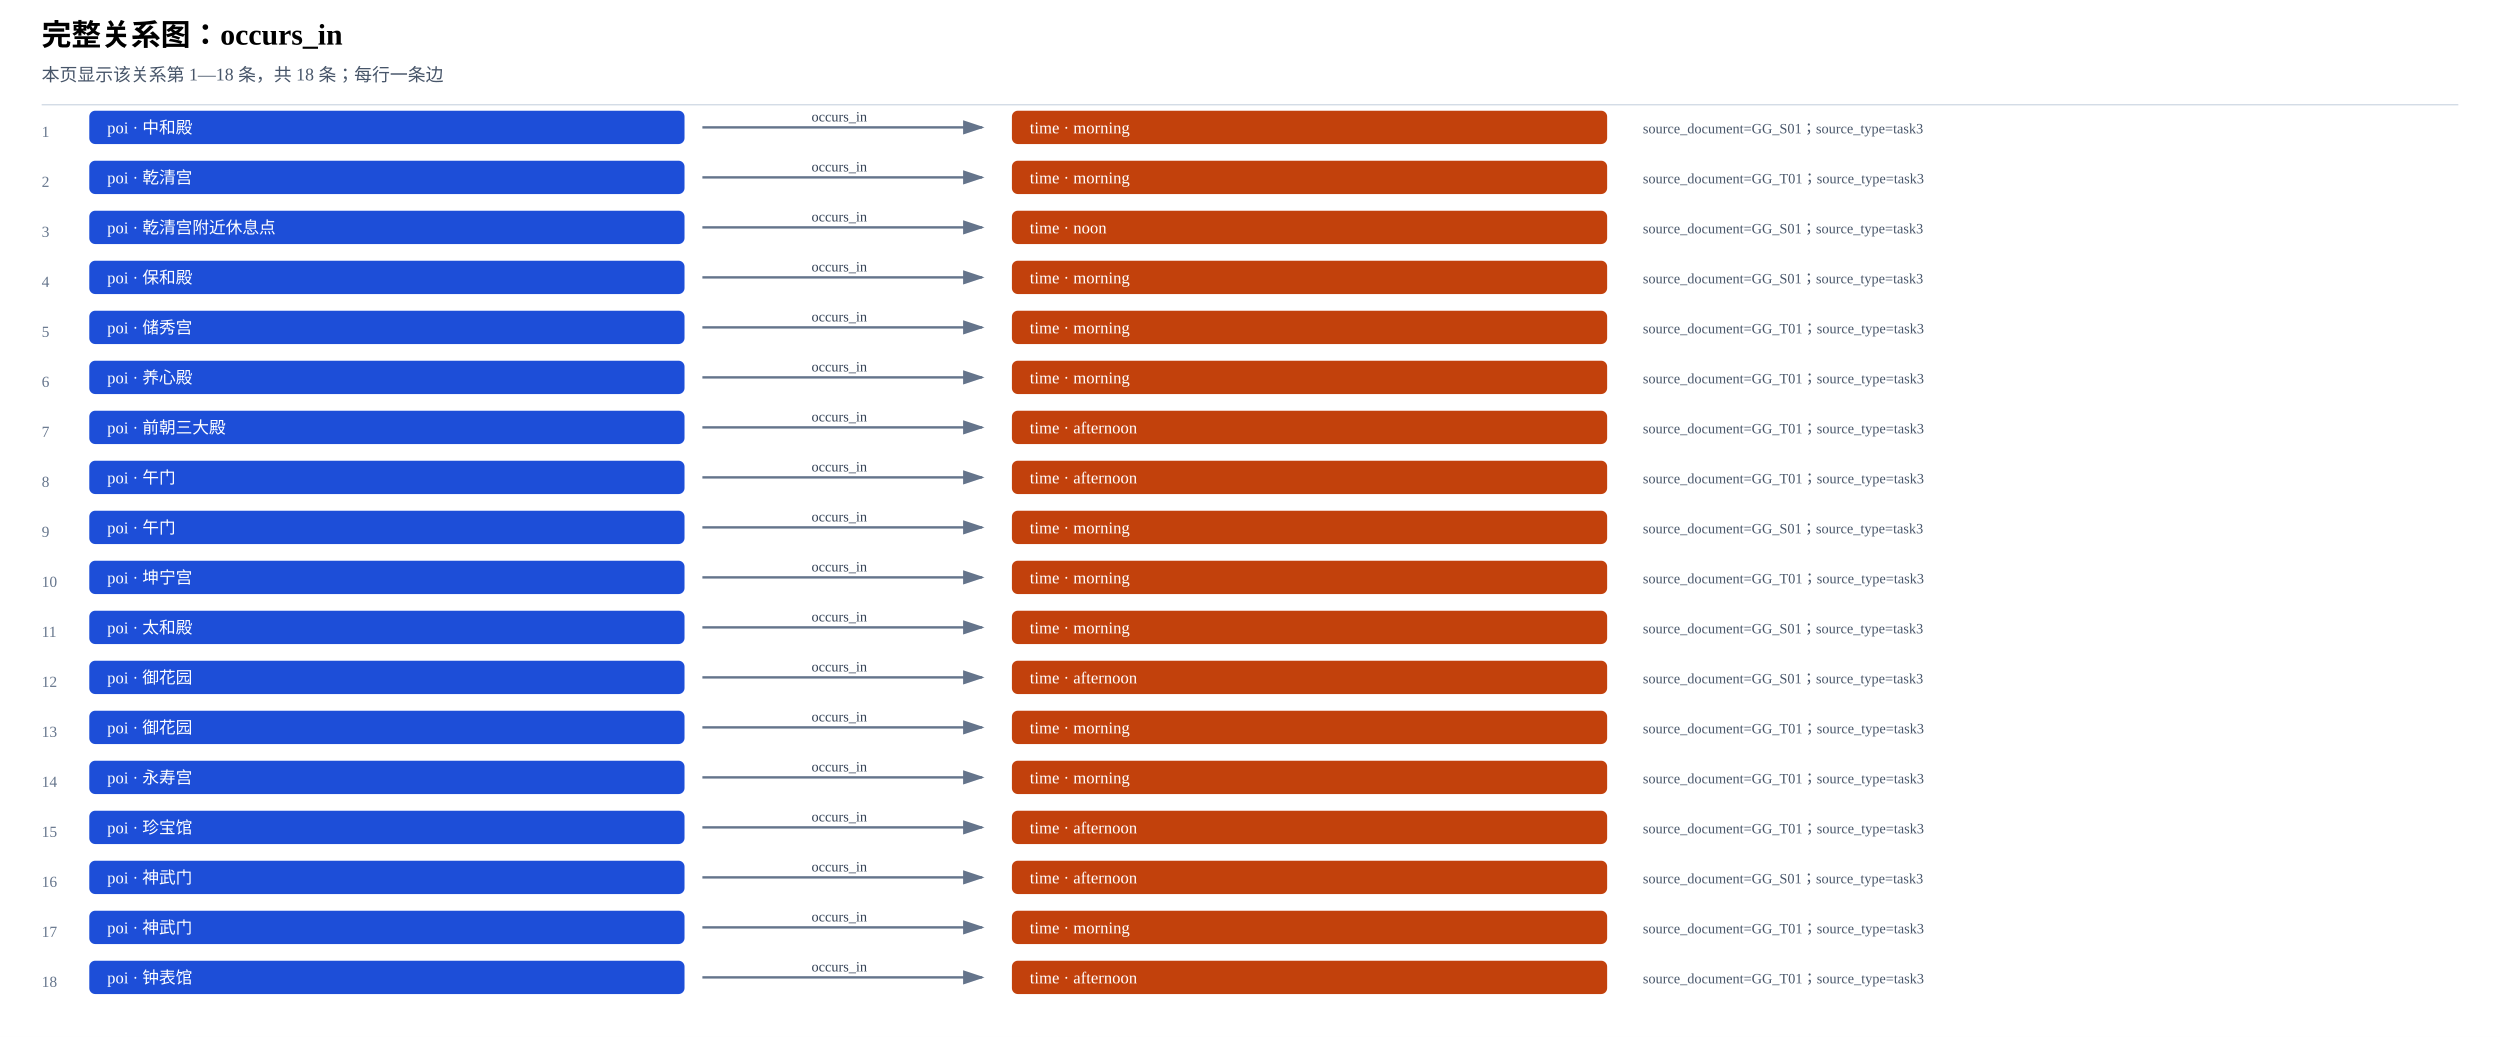
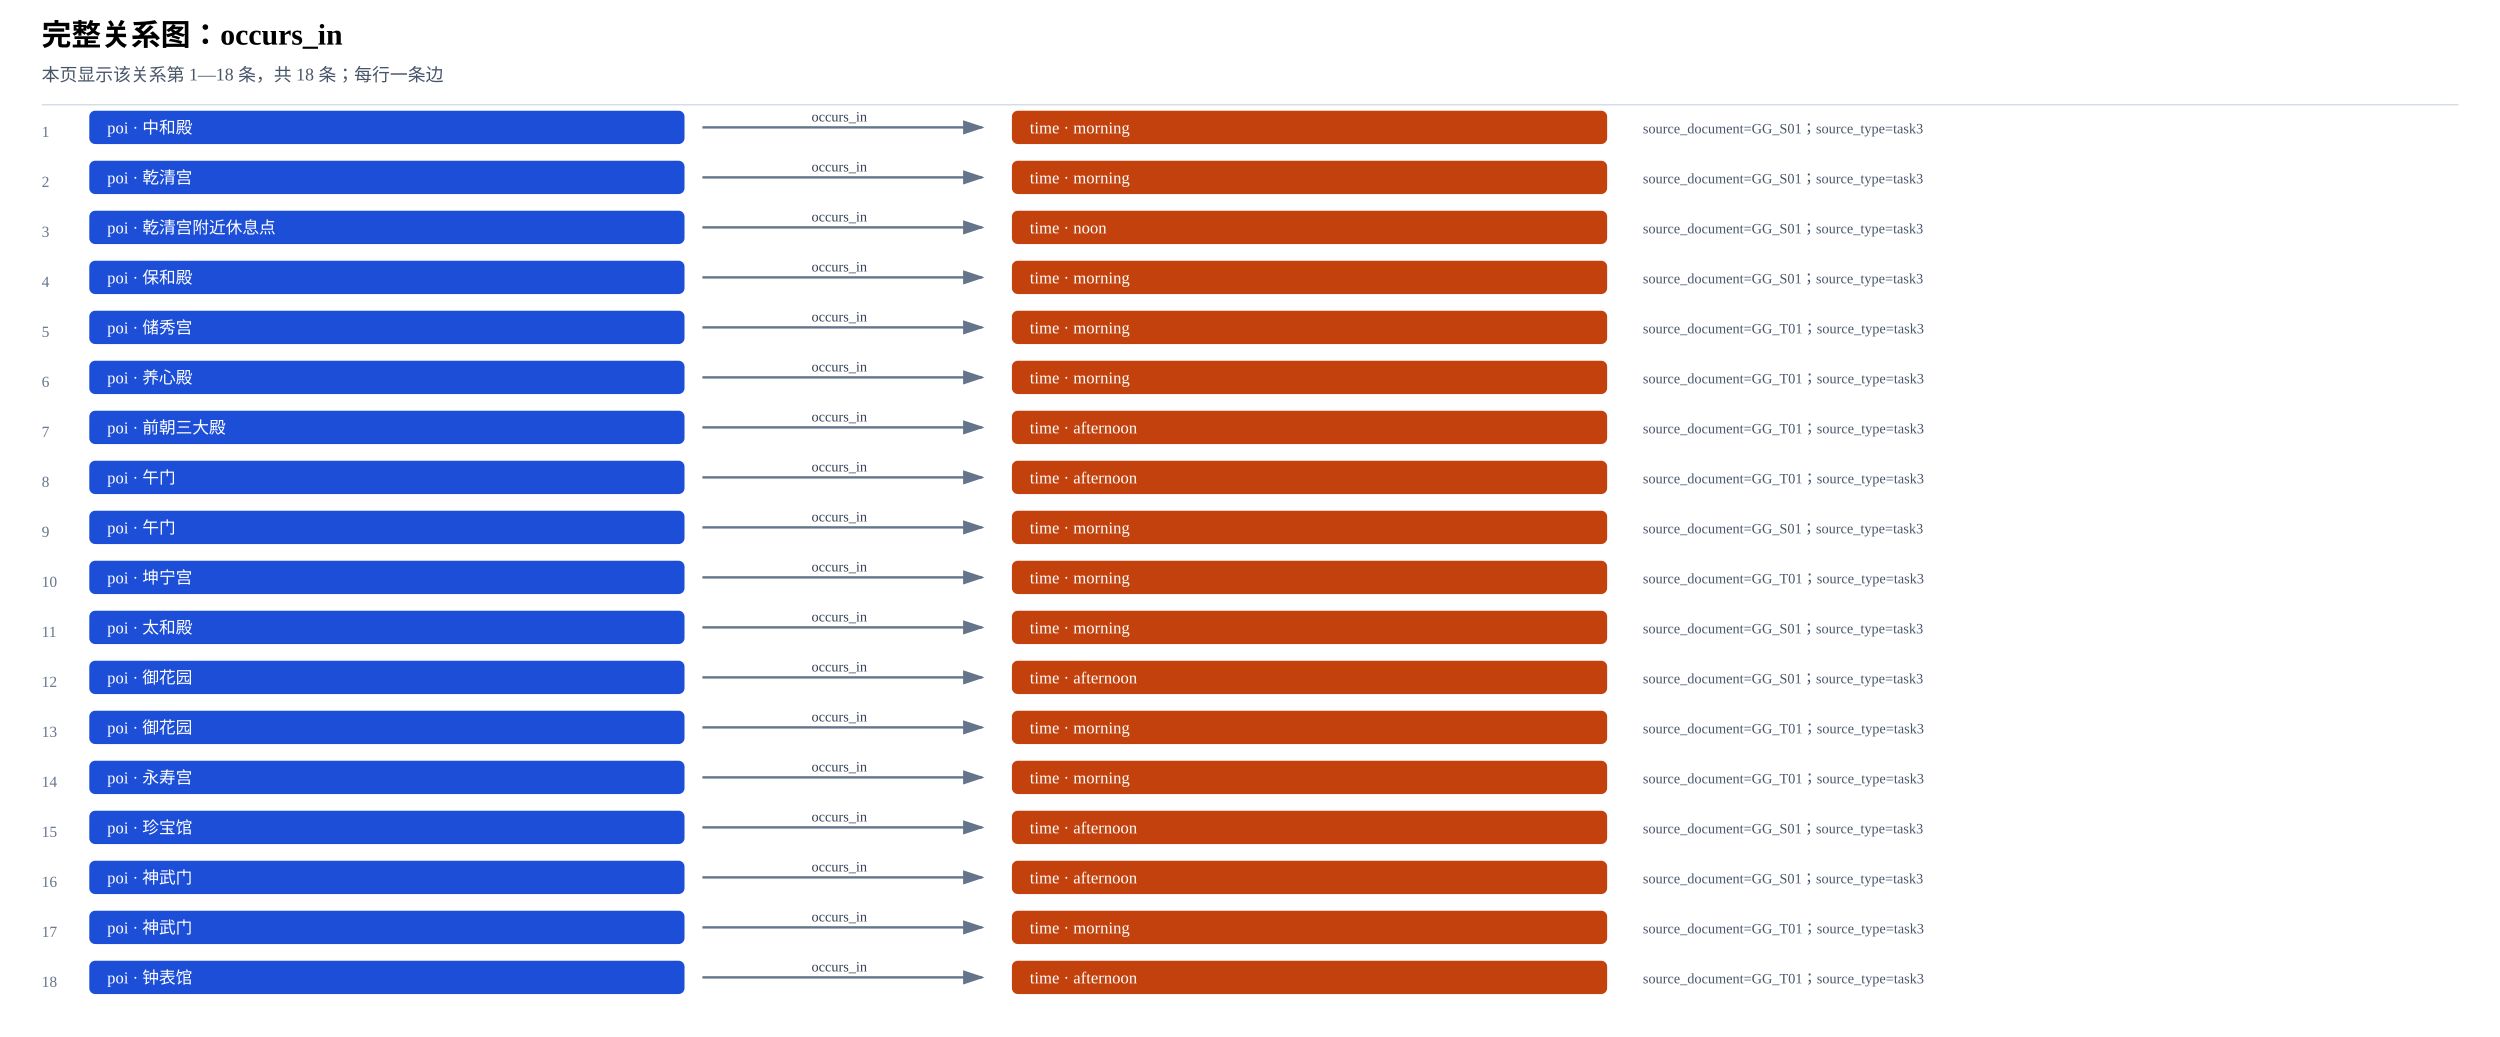
<svg xmlns="http://www.w3.org/2000/svg" width="2100" height="871" viewBox="0 0 2100 871">
  <defs>
    <marker id="edge-arrow" markerWidth="9" markerHeight="9" refX="8" refY="3" orient="auto">
      <path d="M0,0 L0,6 L9,3 z" fill="#64748b" />
    </marker>
  </defs>
  <rect width="100%" height="100%" fill="#ffffff" />
  <text x="35" y="38" font-size="25" font-weight="bold">完整关系图：occurs_in</text>
  <text x="35" y="68" font-size="15" fill="#475569">本页显示该关系第 1—18 条，共 18 条；每行一条边</text>
  <line x1="35" y1="88" x2="2065" y2="88" stroke="#cbd5e1" />
  <text x="35" y="115" font-size="13" fill="#64748b">1</text>
  <rect x="75" y="93" width="500" height="28" rx="5" fill="#1d4ed8" />
  <text x="90" y="112" font-size="14" fill="white">poi · 中和殿</text>
  <line x1="590" y1="107" x2="825" y2="107" stroke="#64748b" stroke-width="2" marker-end="url(#edge-arrow)" />
  <text x="705" y="102" text-anchor="middle" font-size="12" fill="#334155">occurs_in</text>
  <rect x="850" y="93" width="500" height="28" rx="5" fill="#c2410c" />
  <text x="865" y="112" font-size="14" fill="white">time · morning</text>
  <text x="1380" y="112" font-size="12" fill="#475569">source_document=GG_S01；source_type=task3</text>
  <text x="35" y="157" font-size="13" fill="#64748b">2</text>
  <rect x="75" y="135" width="500" height="28" rx="5" fill="#1d4ed8" />
  <text x="90" y="154" font-size="14" fill="white">poi · 乾清宫</text>
  <line x1="590" y1="149" x2="825" y2="149" stroke="#64748b" stroke-width="2" marker-end="url(#edge-arrow)" />
  <text x="705" y="144" text-anchor="middle" font-size="12" fill="#334155">occurs_in</text>
  <rect x="850" y="135" width="500" height="28" rx="5" fill="#c2410c" />
  <text x="865" y="154" font-size="14" fill="white">time · morning</text>
-   <text x="1380" y="154" font-size="12" fill="#475569">source_document=GG_T01；source_type=task3</text>
+   <text x="1380" y="154" font-size="12" fill="#475569">source_document=GG_S01；source_type=task3</text>
  <text x="35" y="199" font-size="13" fill="#64748b">3</text>
  <rect x="75" y="177" width="500" height="28" rx="5" fill="#1d4ed8" />
  <text x="90" y="196" font-size="14" fill="white">poi · 乾清宫附近休息点</text>
  <line x1="590" y1="191" x2="825" y2="191" stroke="#64748b" stroke-width="2" marker-end="url(#edge-arrow)" />
  <text x="705" y="186" text-anchor="middle" font-size="12" fill="#334155">occurs_in</text>
  <rect x="850" y="177" width="500" height="28" rx="5" fill="#c2410c" />
  <text x="865" y="196" font-size="14" fill="white">time · noon</text>
  <text x="1380" y="196" font-size="12" fill="#475569">source_document=GG_S01；source_type=task3</text>
  <text x="35" y="241" font-size="13" fill="#64748b">4</text>
  <rect x="75" y="219" width="500" height="28" rx="5" fill="#1d4ed8" />
  <text x="90" y="238" font-size="14" fill="white">poi · 保和殿</text>
  <line x1="590" y1="233" x2="825" y2="233" stroke="#64748b" stroke-width="2" marker-end="url(#edge-arrow)" />
  <text x="705" y="228" text-anchor="middle" font-size="12" fill="#334155">occurs_in</text>
  <rect x="850" y="219" width="500" height="28" rx="5" fill="#c2410c" />
  <text x="865" y="238" font-size="14" fill="white">time · morning</text>
  <text x="1380" y="238" font-size="12" fill="#475569">source_document=GG_S01；source_type=task3</text>
  <text x="35" y="283" font-size="13" fill="#64748b">5</text>
  <rect x="75" y="261" width="500" height="28" rx="5" fill="#1d4ed8" />
  <text x="90" y="280" font-size="14" fill="white">poi · 储秀宫</text>
  <line x1="590" y1="275" x2="825" y2="275" stroke="#64748b" stroke-width="2" marker-end="url(#edge-arrow)" />
  <text x="705" y="270" text-anchor="middle" font-size="12" fill="#334155">occurs_in</text>
  <rect x="850" y="261" width="500" height="28" rx="5" fill="#c2410c" />
  <text x="865" y="280" font-size="14" fill="white">time · morning</text>
  <text x="1380" y="280" font-size="12" fill="#475569">source_document=GG_T01；source_type=task3</text>
  <text x="35" y="325" font-size="13" fill="#64748b">6</text>
  <rect x="75" y="303" width="500" height="28" rx="5" fill="#1d4ed8" />
  <text x="90" y="322" font-size="14" fill="white">poi · 养心殿</text>
  <line x1="590" y1="317" x2="825" y2="317" stroke="#64748b" stroke-width="2" marker-end="url(#edge-arrow)" />
  <text x="705" y="312" text-anchor="middle" font-size="12" fill="#334155">occurs_in</text>
  <rect x="850" y="303" width="500" height="28" rx="5" fill="#c2410c" />
  <text x="865" y="322" font-size="14" fill="white">time · morning</text>
  <text x="1380" y="322" font-size="12" fill="#475569">source_document=GG_T01；source_type=task3</text>
  <text x="35" y="367" font-size="13" fill="#64748b">7</text>
  <rect x="75" y="345" width="500" height="28" rx="5" fill="#1d4ed8" />
  <text x="90" y="364" font-size="14" fill="white">poi · 前朝三大殿</text>
  <line x1="590" y1="359" x2="825" y2="359" stroke="#64748b" stroke-width="2" marker-end="url(#edge-arrow)" />
  <text x="705" y="354" text-anchor="middle" font-size="12" fill="#334155">occurs_in</text>
  <rect x="850" y="345" width="500" height="28" rx="5" fill="#c2410c" />
  <text x="865" y="364" font-size="14" fill="white">time · afternoon</text>
  <text x="1380" y="364" font-size="12" fill="#475569">source_document=GG_T01；source_type=task3</text>
  <text x="35" y="409" font-size="13" fill="#64748b">8</text>
  <rect x="75" y="387" width="500" height="28" rx="5" fill="#1d4ed8" />
  <text x="90" y="406" font-size="14" fill="white">poi · 午门</text>
  <line x1="590" y1="401" x2="825" y2="401" stroke="#64748b" stroke-width="2" marker-end="url(#edge-arrow)" />
  <text x="705" y="396" text-anchor="middle" font-size="12" fill="#334155">occurs_in</text>
  <rect x="850" y="387" width="500" height="28" rx="5" fill="#c2410c" />
  <text x="865" y="406" font-size="14" fill="white">time · afternoon</text>
  <text x="1380" y="406" font-size="12" fill="#475569">source_document=GG_T01；source_type=task3</text>
  <text x="35" y="451" font-size="13" fill="#64748b">9</text>
  <rect x="75" y="429" width="500" height="28" rx="5" fill="#1d4ed8" />
  <text x="90" y="448" font-size="14" fill="white">poi · 午门</text>
  <line x1="590" y1="443" x2="825" y2="443" stroke="#64748b" stroke-width="2" marker-end="url(#edge-arrow)" />
  <text x="705" y="438" text-anchor="middle" font-size="12" fill="#334155">occurs_in</text>
  <rect x="850" y="429" width="500" height="28" rx="5" fill="#c2410c" />
  <text x="865" y="448" font-size="14" fill="white">time · morning</text>
  <text x="1380" y="448" font-size="12" fill="#475569">source_document=GG_S01；source_type=task3</text>
  <text x="35" y="493" font-size="13" fill="#64748b">10</text>
  <rect x="75" y="471" width="500" height="28" rx="5" fill="#1d4ed8" />
  <text x="90" y="490" font-size="14" fill="white">poi · 坤宁宫</text>
  <line x1="590" y1="485" x2="825" y2="485" stroke="#64748b" stroke-width="2" marker-end="url(#edge-arrow)" />
  <text x="705" y="480" text-anchor="middle" font-size="12" fill="#334155">occurs_in</text>
  <rect x="850" y="471" width="500" height="28" rx="5" fill="#c2410c" />
  <text x="865" y="490" font-size="14" fill="white">time · morning</text>
  <text x="1380" y="490" font-size="12" fill="#475569">source_document=GG_T01；source_type=task3</text>
  <text x="35" y="535" font-size="13" fill="#64748b">11</text>
  <rect x="75" y="513" width="500" height="28" rx="5" fill="#1d4ed8" />
  <text x="90" y="532" font-size="14" fill="white">poi · 太和殿</text>
  <line x1="590" y1="527" x2="825" y2="527" stroke="#64748b" stroke-width="2" marker-end="url(#edge-arrow)" />
  <text x="705" y="522" text-anchor="middle" font-size="12" fill="#334155">occurs_in</text>
  <rect x="850" y="513" width="500" height="28" rx="5" fill="#c2410c" />
  <text x="865" y="532" font-size="14" fill="white">time · morning</text>
  <text x="1380" y="532" font-size="12" fill="#475569">source_document=GG_S01；source_type=task3</text>
  <text x="35" y="577" font-size="13" fill="#64748b">12</text>
  <rect x="75" y="555" width="500" height="28" rx="5" fill="#1d4ed8" />
  <text x="90" y="574" font-size="14" fill="white">poi · 御花园</text>
  <line x1="590" y1="569" x2="825" y2="569" stroke="#64748b" stroke-width="2" marker-end="url(#edge-arrow)" />
  <text x="705" y="564" text-anchor="middle" font-size="12" fill="#334155">occurs_in</text>
  <rect x="850" y="555" width="500" height="28" rx="5" fill="#c2410c" />
  <text x="865" y="574" font-size="14" fill="white">time · afternoon</text>
  <text x="1380" y="574" font-size="12" fill="#475569">source_document=GG_S01；source_type=task3</text>
  <text x="35" y="619" font-size="13" fill="#64748b">13</text>
  <rect x="75" y="597" width="500" height="28" rx="5" fill="#1d4ed8" />
  <text x="90" y="616" font-size="14" fill="white">poi · 御花园</text>
  <line x1="590" y1="611" x2="825" y2="611" stroke="#64748b" stroke-width="2" marker-end="url(#edge-arrow)" />
  <text x="705" y="606" text-anchor="middle" font-size="12" fill="#334155">occurs_in</text>
  <rect x="850" y="597" width="500" height="28" rx="5" fill="#c2410c" />
  <text x="865" y="616" font-size="14" fill="white">time · morning</text>
  <text x="1380" y="616" font-size="12" fill="#475569">source_document=GG_T01；source_type=task3</text>
  <text x="35" y="661" font-size="13" fill="#64748b">14</text>
  <rect x="75" y="639" width="500" height="28" rx="5" fill="#1d4ed8" />
  <text x="90" y="658" font-size="14" fill="white">poi · 永寿宫</text>
  <line x1="590" y1="653" x2="825" y2="653" stroke="#64748b" stroke-width="2" marker-end="url(#edge-arrow)" />
  <text x="705" y="648" text-anchor="middle" font-size="12" fill="#334155">occurs_in</text>
  <rect x="850" y="639" width="500" height="28" rx="5" fill="#c2410c" />
  <text x="865" y="658" font-size="14" fill="white">time · morning</text>
  <text x="1380" y="658" font-size="12" fill="#475569">source_document=GG_T01；source_type=task3</text>
  <text x="35" y="703" font-size="13" fill="#64748b">15</text>
  <rect x="75" y="681" width="500" height="28" rx="5" fill="#1d4ed8" />
  <text x="90" y="700" font-size="14" fill="white">poi · 珍宝馆</text>
  <line x1="590" y1="695" x2="825" y2="695" stroke="#64748b" stroke-width="2" marker-end="url(#edge-arrow)" />
  <text x="705" y="690" text-anchor="middle" font-size="12" fill="#334155">occurs_in</text>
  <rect x="850" y="681" width="500" height="28" rx="5" fill="#c2410c" />
  <text x="865" y="700" font-size="14" fill="white">time · afternoon</text>
-   <text x="1380" y="700" font-size="12" fill="#475569">source_document=GG_T01；source_type=task3</text>
+   <text x="1380" y="700" font-size="12" fill="#475569">source_document=GG_S01；source_type=task3</text>
  <text x="35" y="745" font-size="13" fill="#64748b">16</text>
  <rect x="75" y="723" width="500" height="28" rx="5" fill="#1d4ed8" />
  <text x="90" y="742" font-size="14" fill="white">poi · 神武门</text>
  <line x1="590" y1="737" x2="825" y2="737" stroke="#64748b" stroke-width="2" marker-end="url(#edge-arrow)" />
  <text x="705" y="732" text-anchor="middle" font-size="12" fill="#334155">occurs_in</text>
  <rect x="850" y="723" width="500" height="28" rx="5" fill="#c2410c" />
  <text x="865" y="742" font-size="14" fill="white">time · afternoon</text>
  <text x="1380" y="742" font-size="12" fill="#475569">source_document=GG_S01；source_type=task3</text>
  <text x="35" y="787" font-size="13" fill="#64748b">17</text>
  <rect x="75" y="765" width="500" height="28" rx="5" fill="#1d4ed8" />
  <text x="90" y="784" font-size="14" fill="white">poi · 神武门</text>
  <line x1="590" y1="779" x2="825" y2="779" stroke="#64748b" stroke-width="2" marker-end="url(#edge-arrow)" />
  <text x="705" y="774" text-anchor="middle" font-size="12" fill="#334155">occurs_in</text>
  <rect x="850" y="765" width="500" height="28" rx="5" fill="#c2410c" />
  <text x="865" y="784" font-size="14" fill="white">time · morning</text>
  <text x="1380" y="784" font-size="12" fill="#475569">source_document=GG_T01；source_type=task3</text>
  <text x="35" y="829" font-size="13" fill="#64748b">18</text>
  <rect x="75" y="807" width="500" height="28" rx="5" fill="#1d4ed8" />
  <text x="90" y="826" font-size="14" fill="white">poi · 钟表馆</text>
  <line x1="590" y1="821" x2="825" y2="821" stroke="#64748b" stroke-width="2" marker-end="url(#edge-arrow)" />
  <text x="705" y="816" text-anchor="middle" font-size="12" fill="#334155">occurs_in</text>
  <rect x="850" y="807" width="500" height="28" rx="5" fill="#c2410c" />
  <text x="865" y="826" font-size="14" fill="white">time · afternoon</text>
  <text x="1380" y="826" font-size="12" fill="#475569">source_document=GG_T01；source_type=task3</text>
</svg>
